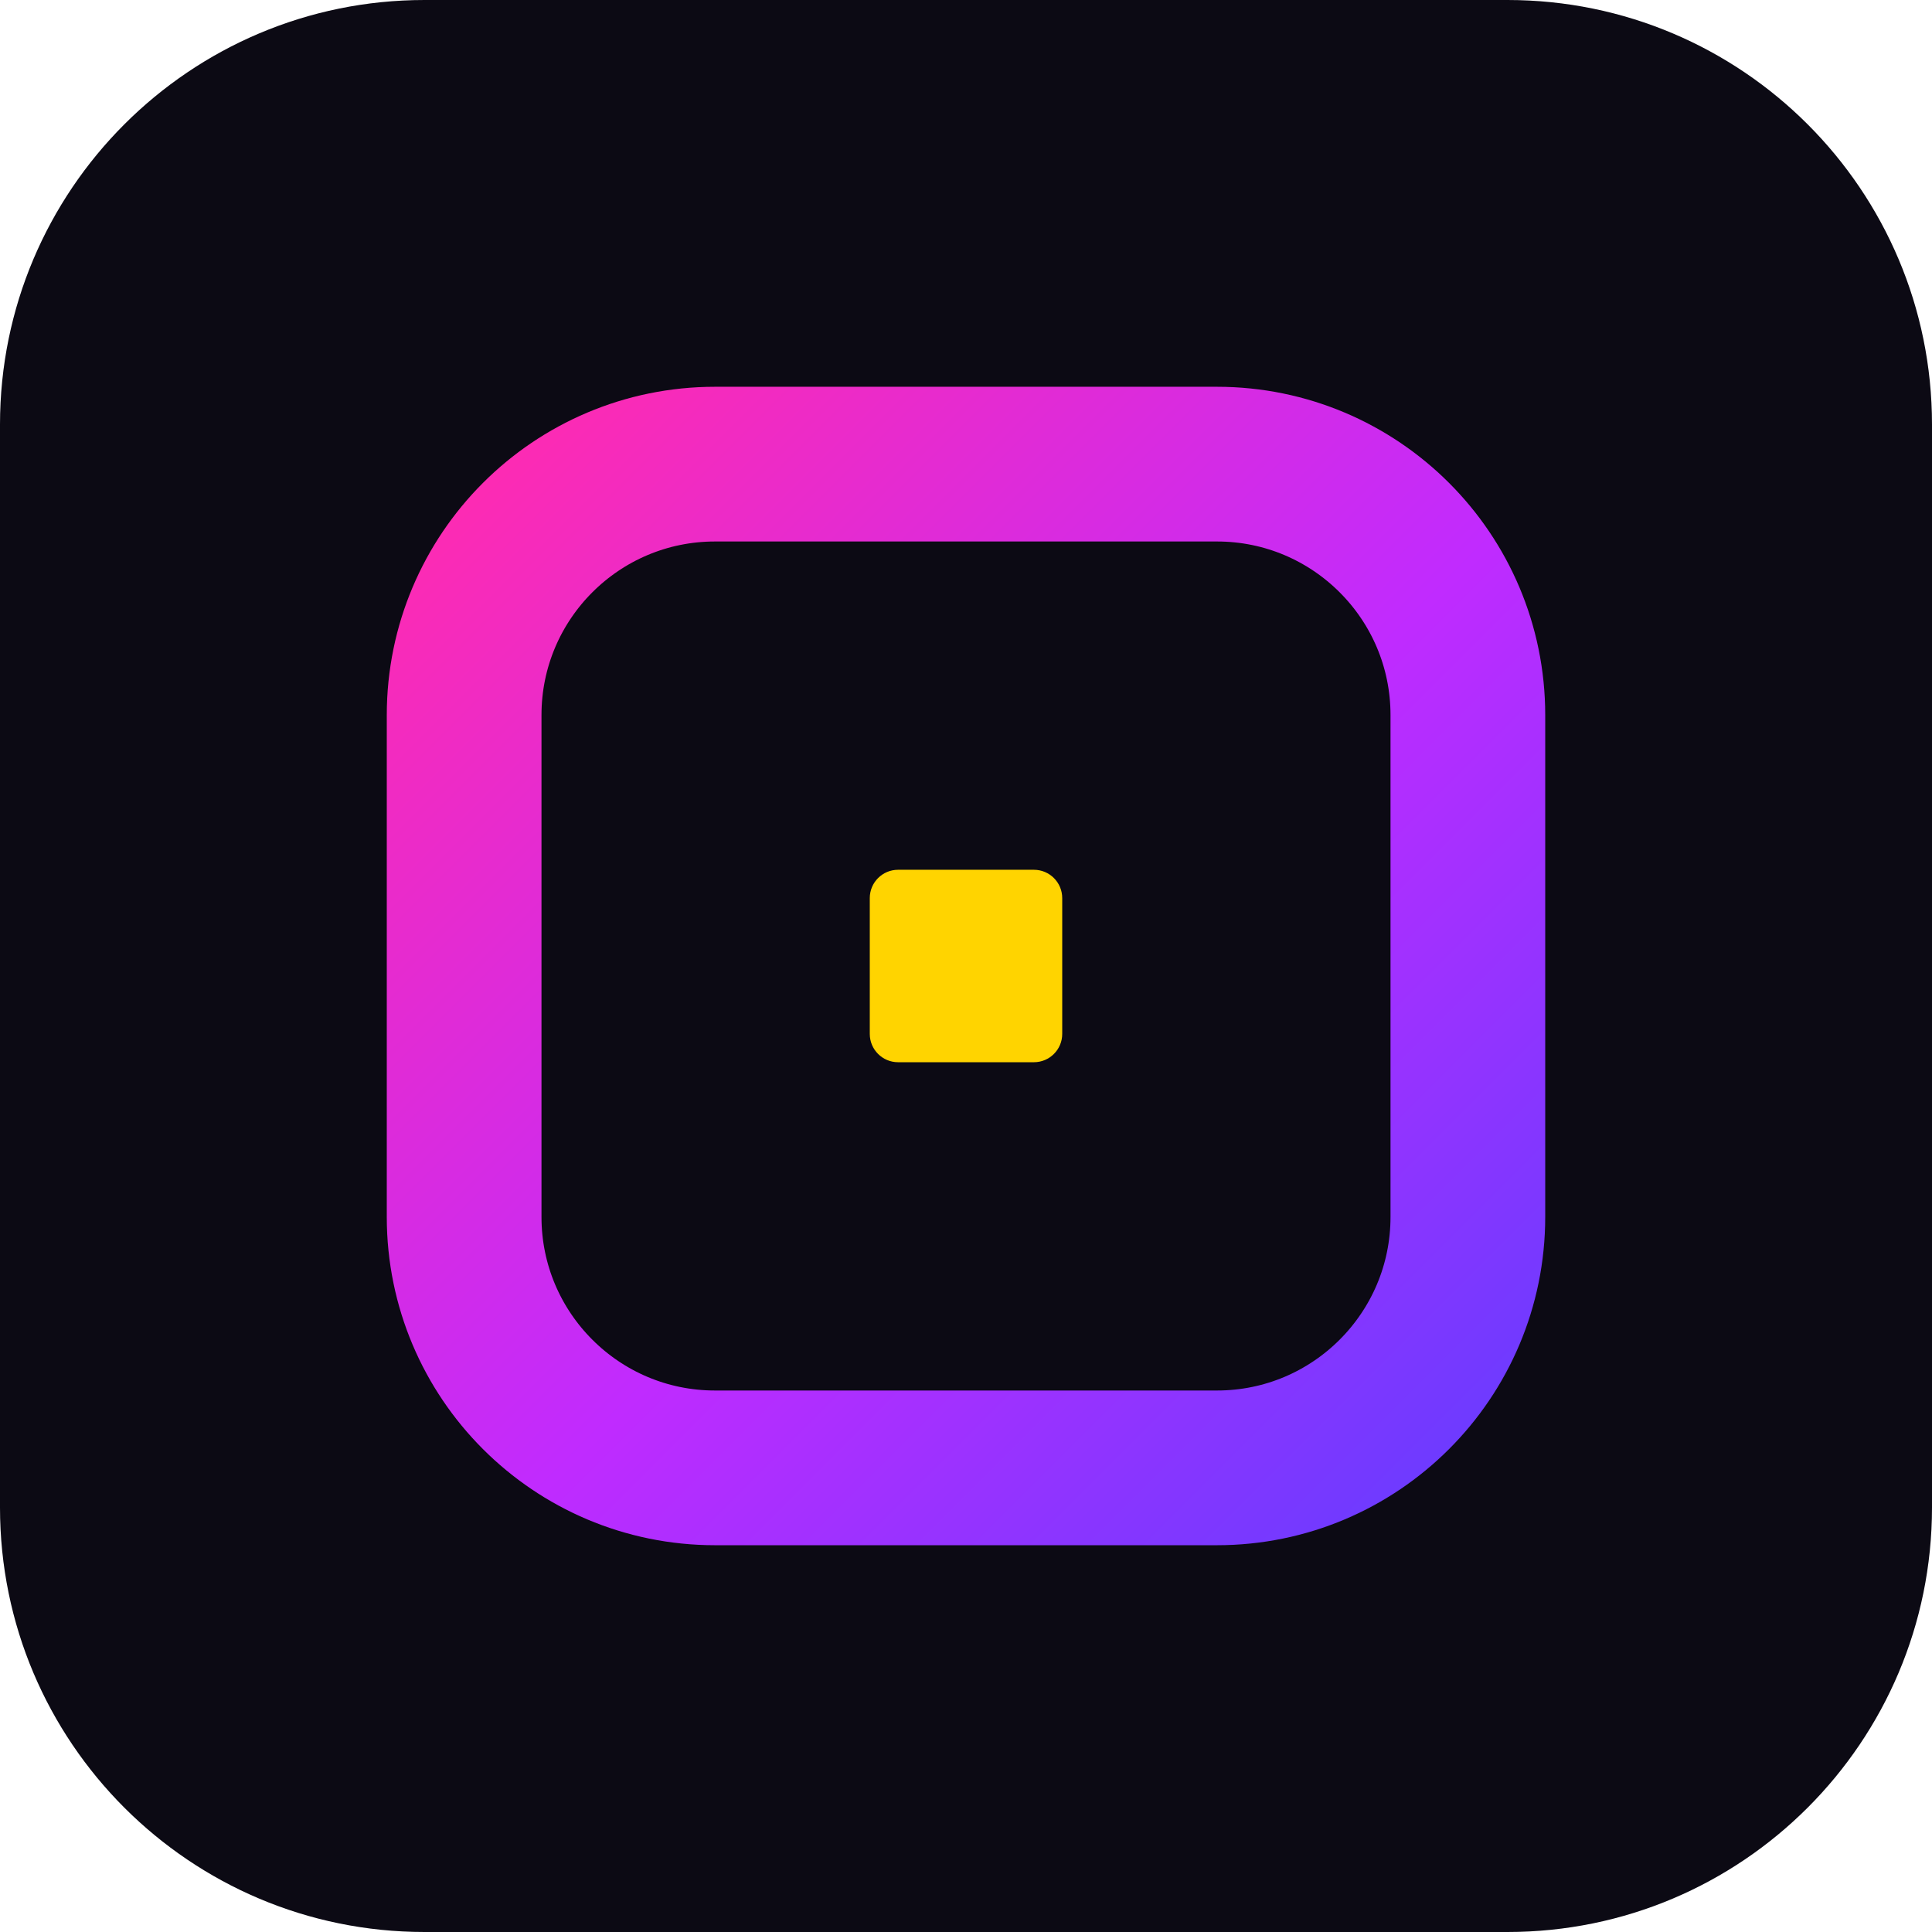
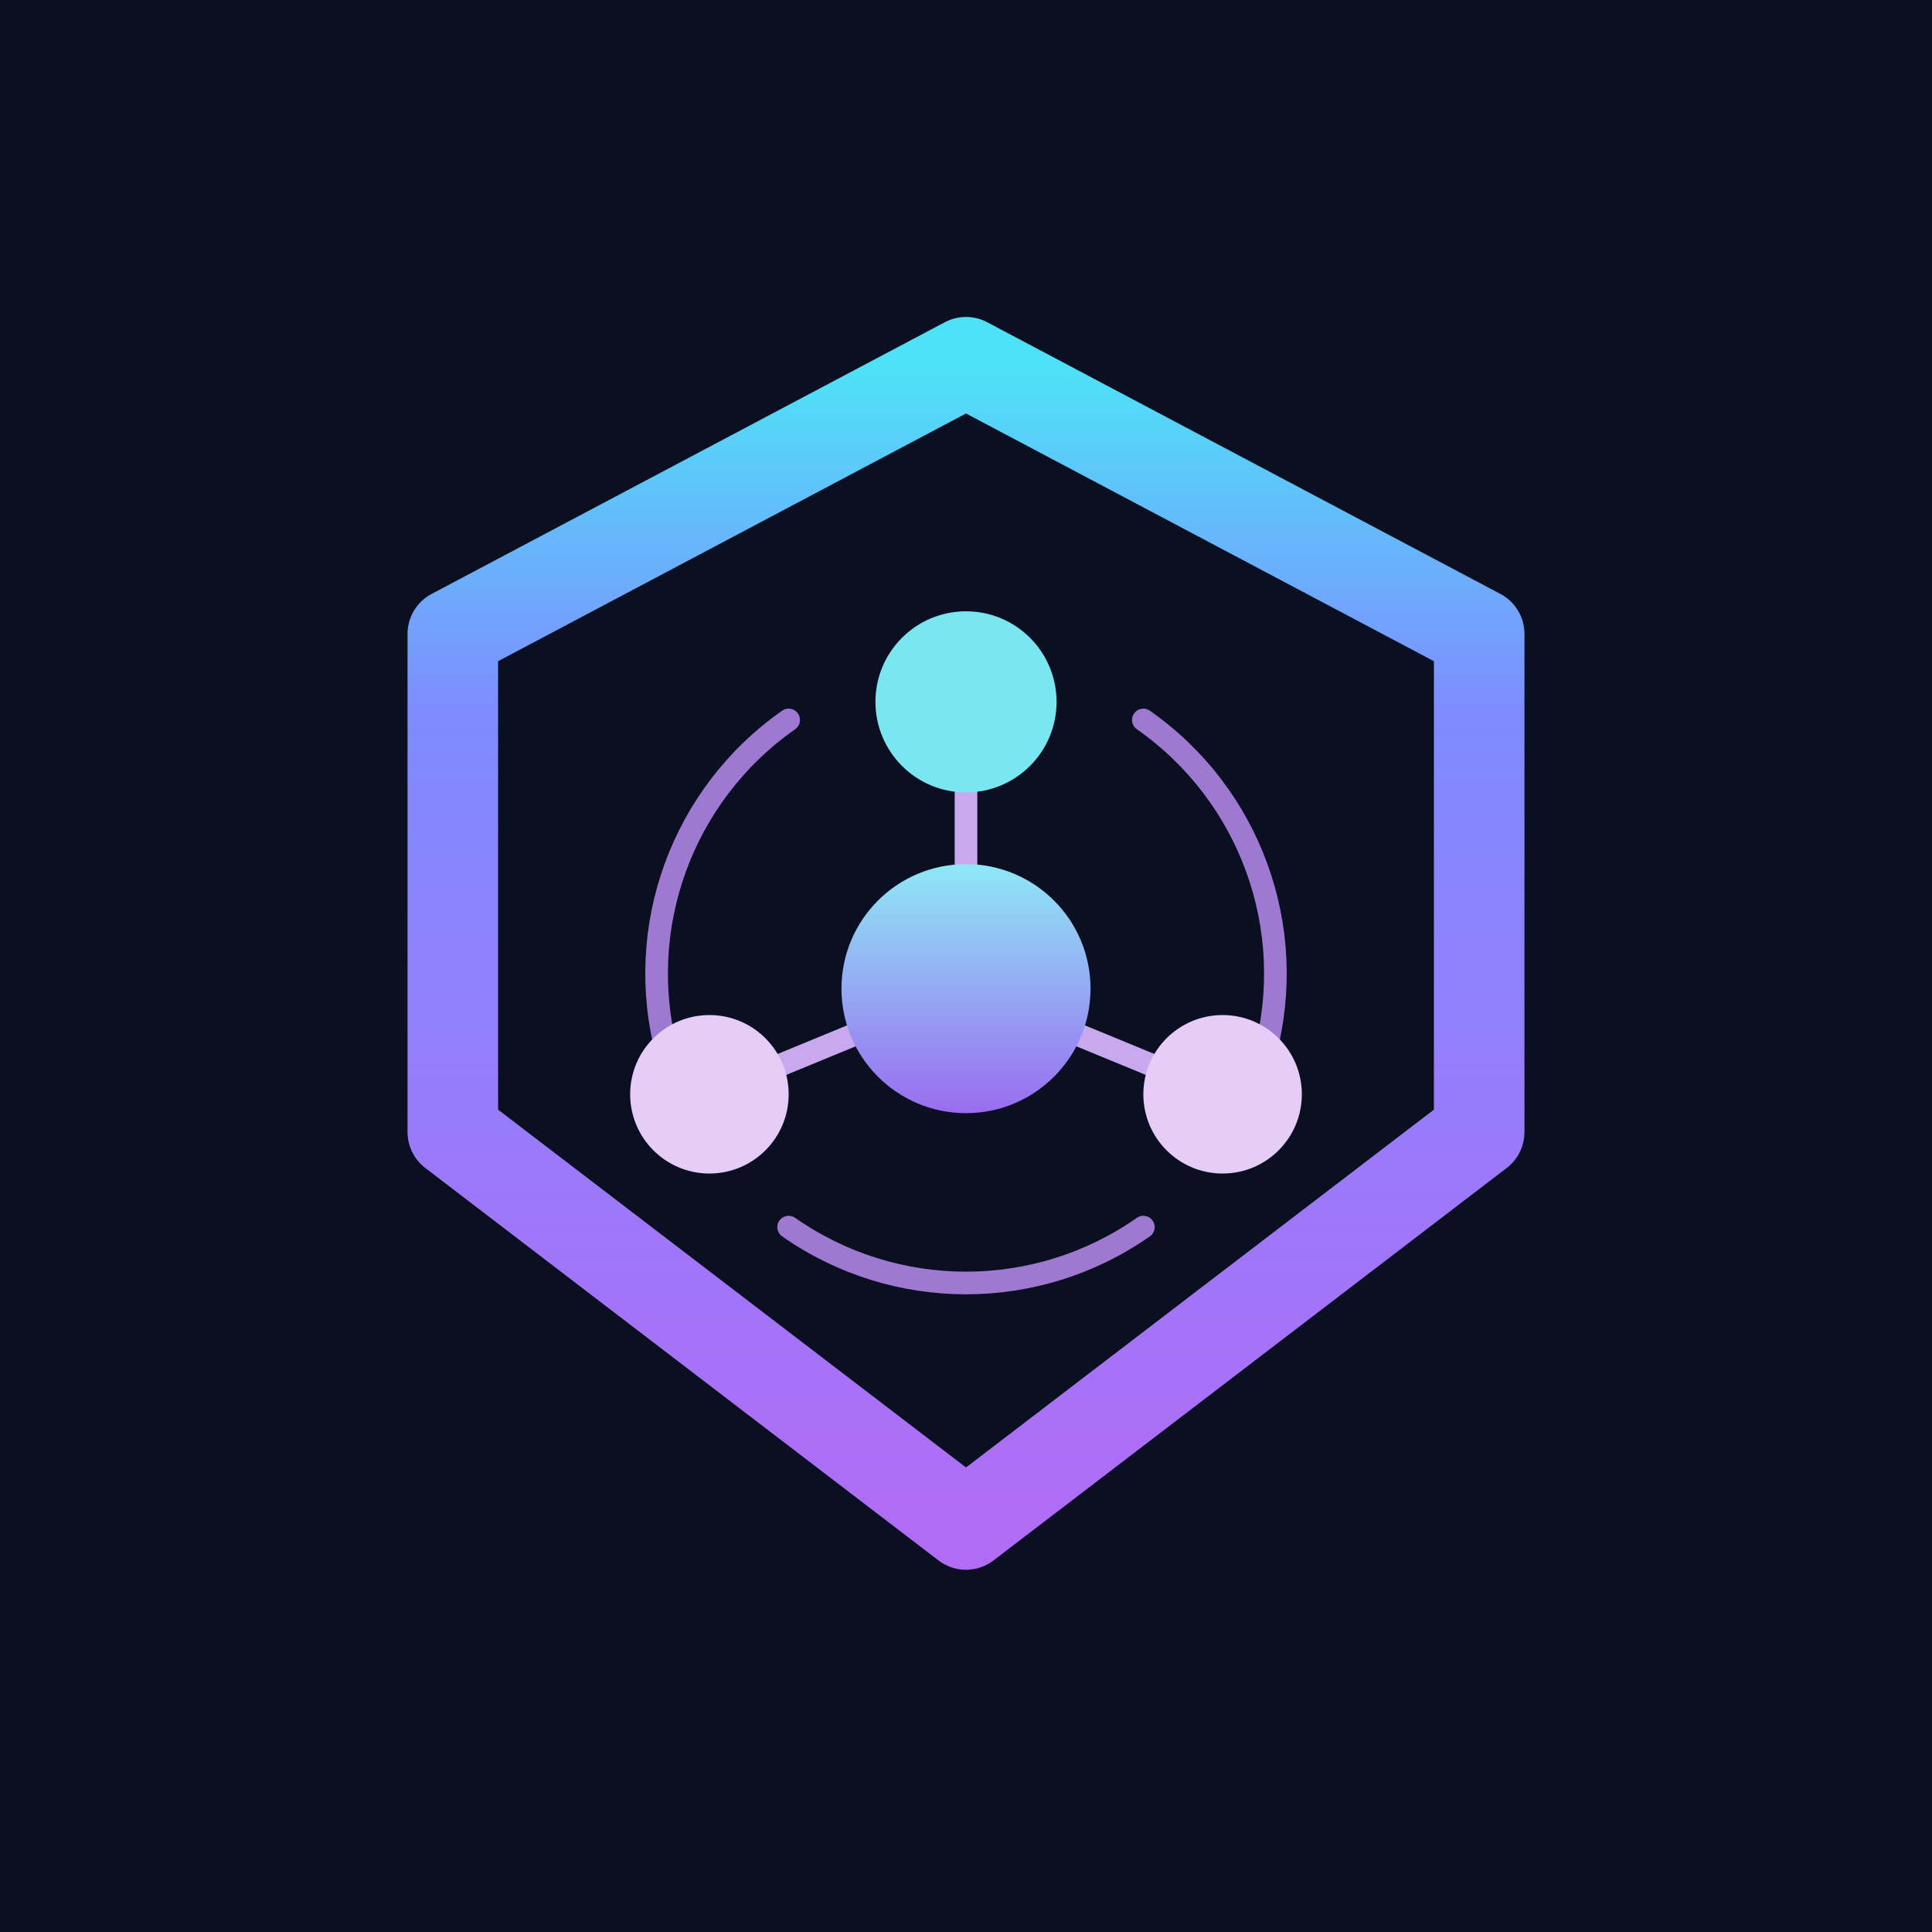
- <svg xmlns="http://www.w3.org/2000/svg" width="1024" height="1024" viewBox="0 0 1024 1024" role="img" aria-label="Kronn">
+ <svg xmlns="http://www.w3.org/2000/svg" viewBox="0 0 512 512" role="img" aria-label="Kronn">
  <defs>
-     <linearGradient id="kf" x1="0" y1="0" x2="1" y2="1">
-       <stop offset="0" stop-color="#ff2bb0" />
-       <stop offset="0.55" stop-color="#c02bff" />
-       <stop offset="1" stop-color="#6a3bff" />
+     <linearGradient id="kronn-shield" x1="0.5" y1="0" x2="0.5" y2="1">
+       <stop offset="0" stop-color="#4ee2f7" />
+       <stop offset="0.3" stop-color="#7f8bff" />
+       <stop offset="1" stop-color="#b06cf5" />
+     </linearGradient>
+     <linearGradient id="kronn-hub" x1="0.5" y1="0" x2="0.5" y2="1">
+       <stop offset="0" stop-color="#8fe8f6" />
+       <stop offset="1" stop-color="#9a6cf0" />
    </linearGradient>
  </defs>
-   <rect width="1024" height="1024" rx="225" ry="225" fill="#0c0a14" />
-   <rect x="246" y="246" width="532" height="532" rx="133" fill="none" stroke="url(#kf)" stroke-width="82" />
-   <rect x="461" y="461" width="102" height="102" rx="15" fill="#ffd400" />
+   <rect width="512" height="512" fill="#0b0f22" />
+   <path d="M256 96 L392 168 V300 L256 404 L120 300 V168 Z" fill="none" stroke="url(#kronn-shield)" stroke-width="24" stroke-linejoin="round" />
+   <g fill="none" stroke="#b98cf0" stroke-width="6" stroke-linecap="round" opacity="0.85">
+     <path d="M176.8 279.2 A 82 82 0 0 1 209.0 190.8" />
+     <path d="M303.0 190.8 A 82 82 0 0 1 335.2 279.2" />
+     <path d="M303.0 325.2 A 82 82 0 0 1 209.0 325.2" />
+   </g>
+   <g stroke="#c9a8f0" stroke-width="6" stroke-linecap="round" fill="none">
+     <path d="M256 262 V186" />
+     <path d="M256 262 L188 290" />
+     <path d="M256 262 L324 290" />
+   </g>
+   <circle cx="256" cy="186" r="24" fill="#79e6f0" />
+   <circle cx="188" cy="290" r="21" fill="#e6cdf8" />
+   <circle cx="324" cy="290" r="21" fill="#e6cdf8" />
+   <circle cx="256" cy="262" r="33" fill="url(#kronn-hub)" />
</svg>
